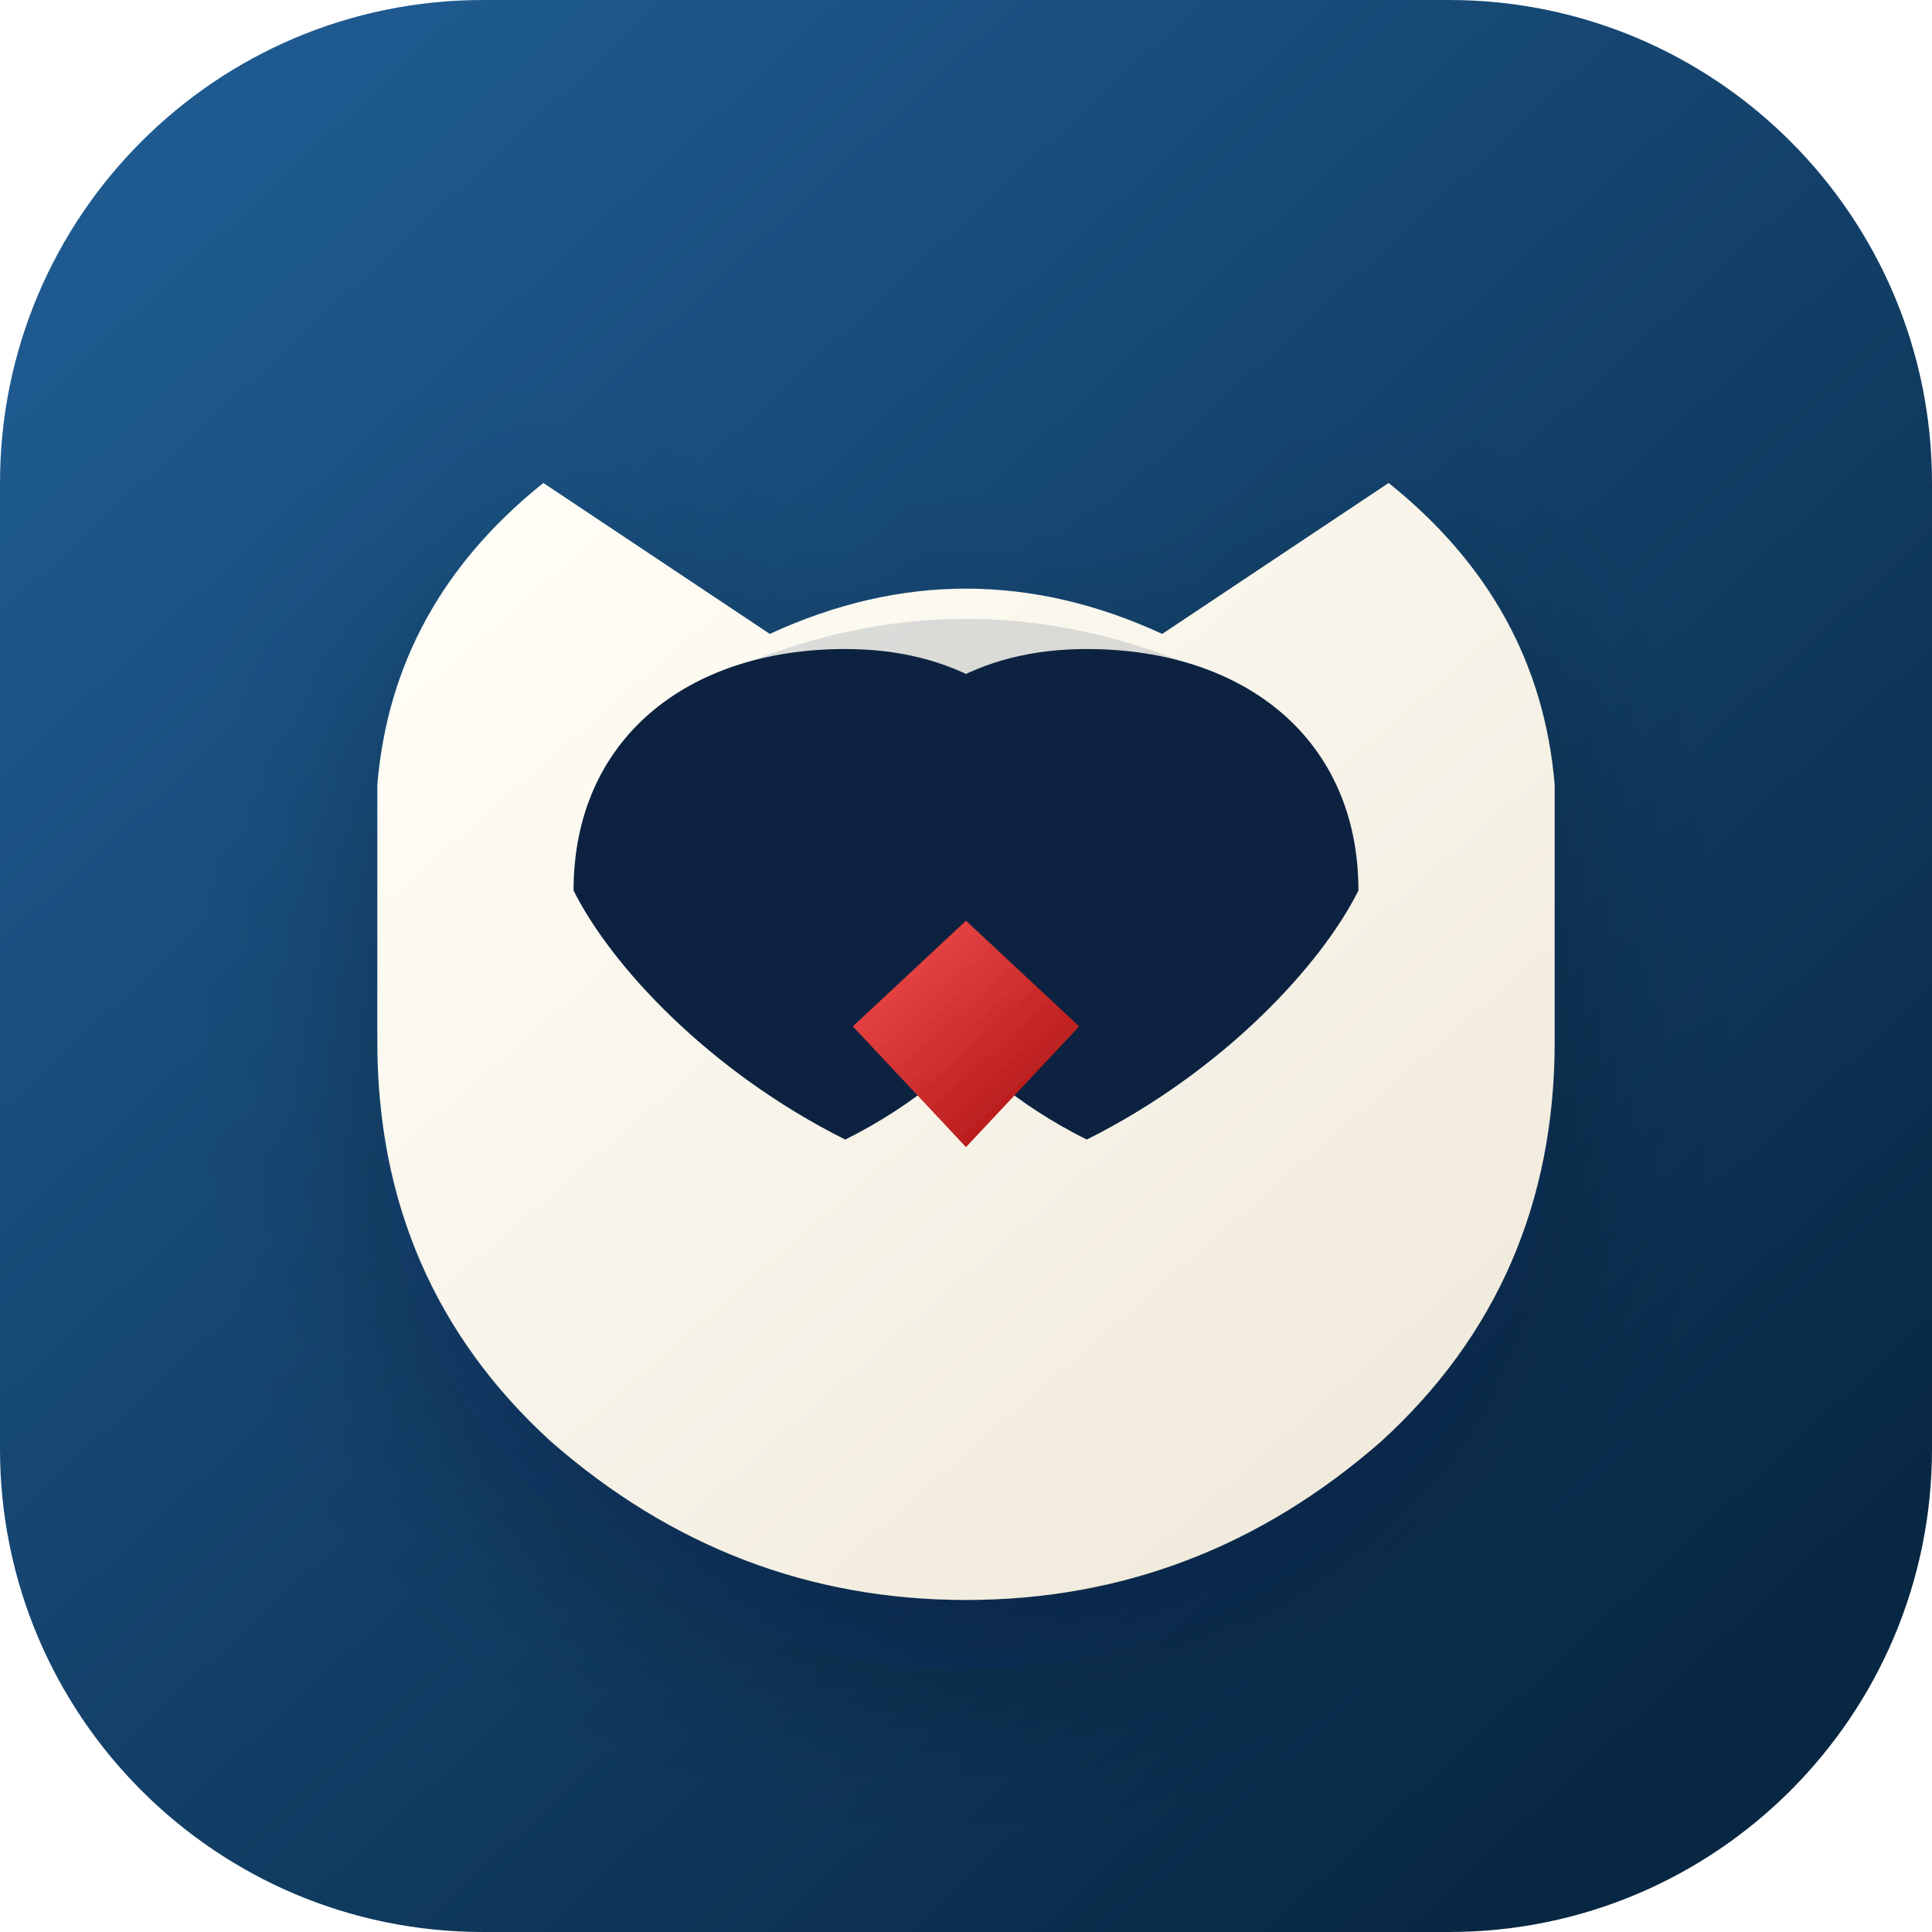
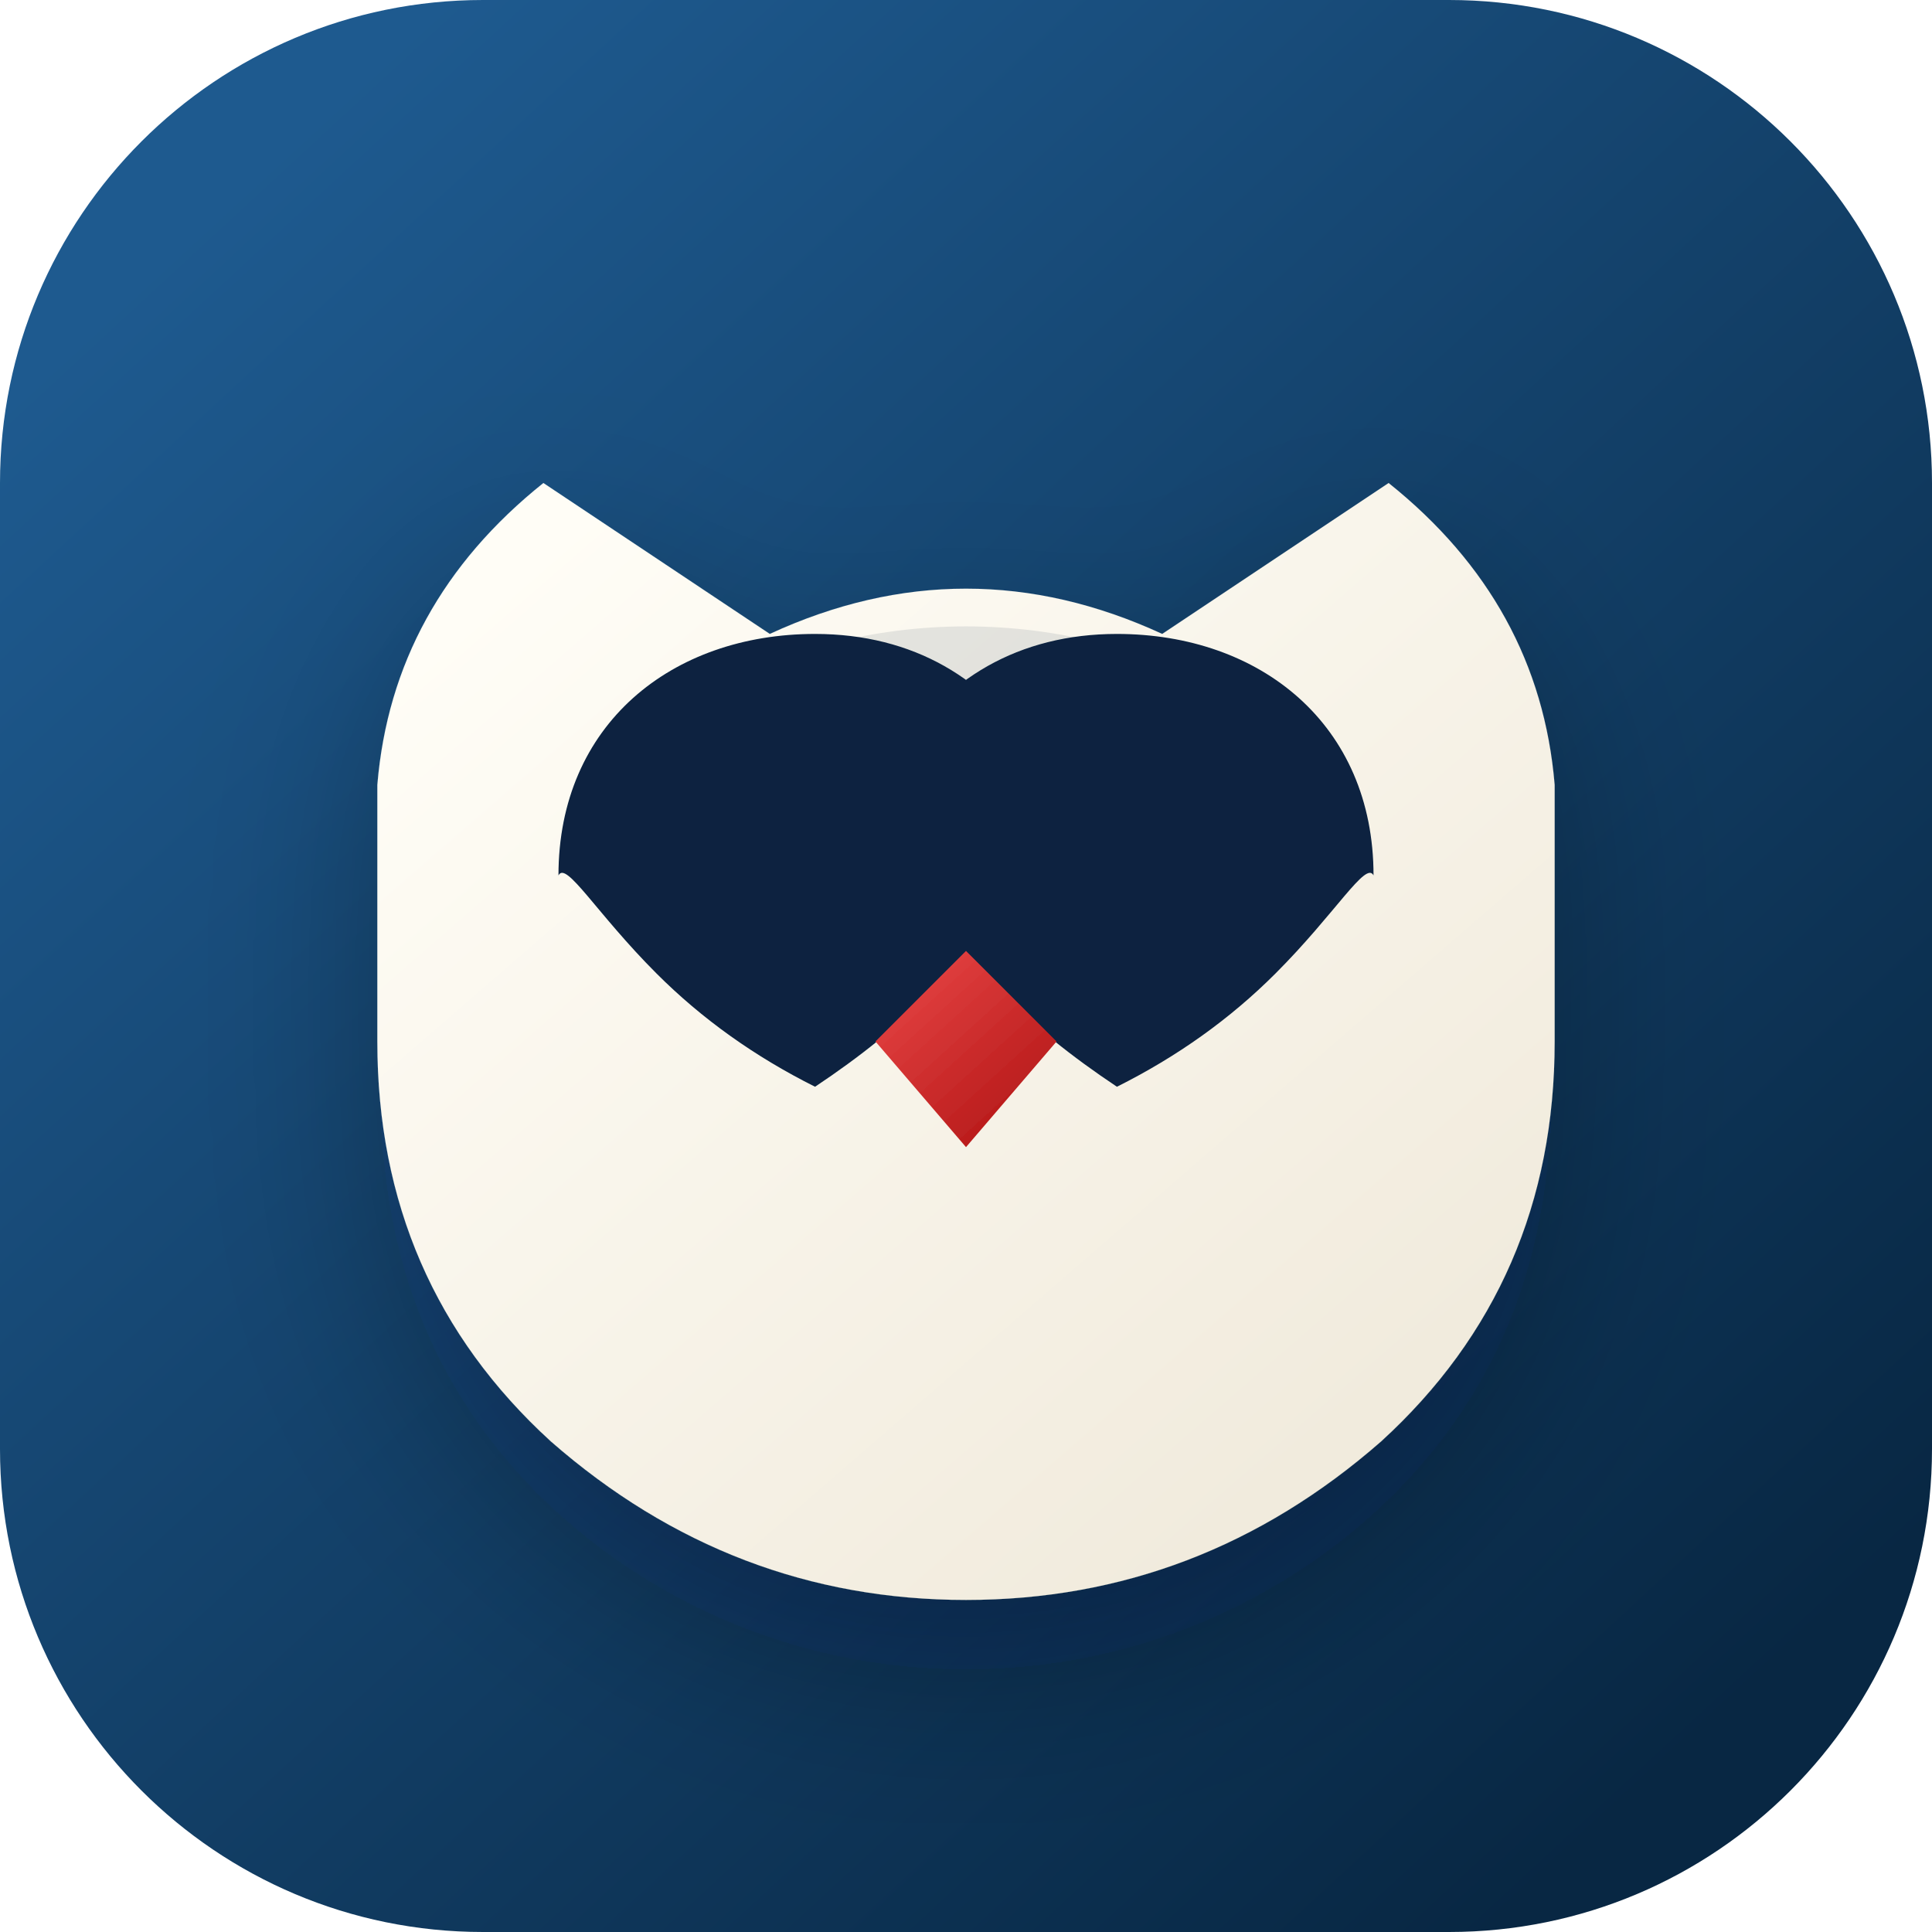
<svg xmlns="http://www.w3.org/2000/svg" viewBox="0 0 256 256" role="img" aria-labelledby="title desc">
  <defs>
    <linearGradient id="bg" x1="32" y1="24" x2="224" y2="232" gradientUnits="userSpaceOnUse">
      <stop offset="0" stop-color="#1E5A8F" />
      <stop offset="1" stop-color="#082743" />
    </linearGradient>
    <linearGradient id="face" x1="76" y1="68" x2="180" y2="188" gradientUnits="userSpaceOnUse">
      <stop offset="0" stop-color="#FFFDF6" />
      <stop offset="1" stop-color="#F1EBDD" />
    </linearGradient>
    <linearGradient id="beak" x1="118" y1="122" x2="138" y2="144" gradientUnits="userSpaceOnUse">
      <stop offset="0" stop-color="#F04C4C" />
      <stop offset="1" stop-color="#B91C1C" />
    </linearGradient>
    <filter id="shadow" x="-20%" y="-20%" width="140%" height="140%">
      <feDropShadow dx="0" dy="10" stdDeviation="12" flood-color="#02111f" flood-opacity="0.28" />
    </filter>
  </defs>
  <rect width="256" height="256" rx="64" fill="url(#bg)" />
  <g filter="url(#shadow)">
    <path fill="url(#face)" d="M72 64          L102 84          Q128 72 154 84          L184 64          Q204 80 206 104          L206 138          Q206 170 183 191          Q159 212 128 212          Q97 212 73 191          Q50 170 50 138          L50 104          Q52 80 72 64Z" />
-     <path fill="#0A2340" d="M90 92          Q128 72 166 92          Q157 111 128 119          Q99 111 90 92Z" opacity="0.14" />
-     <path fill="#0A2340" d="M76 118          C76 98 91 86 112 86          C126 86 137 92 145 106          C141 127 130 142 112 151          C94 142 81 128 76 118Z" />
-     <path fill="#0A2340" d="M180 118          C180 98 165 86 144 86          C130 86 119 92 111 106          C115 127 126 142 144 151          C162 142 175 128 180 118Z" />
-     <path fill="url(#beak)" d="M128 122          L143 136          L128 152          L113 136Z" />
+     <path fill="#0A2340" d="M92 92          Q128 74 164 92          Q154 106 128 112          Q102 106 92 92Z" opacity="0.1" />
+     <path fill="#0A2340" d="M74 116          C74 96 89 84 108 84          C121 84 131 90 137 100          C137 112 132 123 124 131          C119 136 114 140 108 144          C100 140 93 135 87 129          C79 121 75 114 74 116Z" />
+     <path fill="#0A2340" d="M182 116          C182 96 167 84 148 84          C135 84 125 90 119 100          C119 112 124 123 132 131          C137 136 142 140 148 144          C156 140 163 135 169 129          C177 121 181 114 182 116Z" />
+     <path fill="url(#beak)" d="M128 126          L140 138          L128 152          L116 138Z" />
  </g>
</svg>
